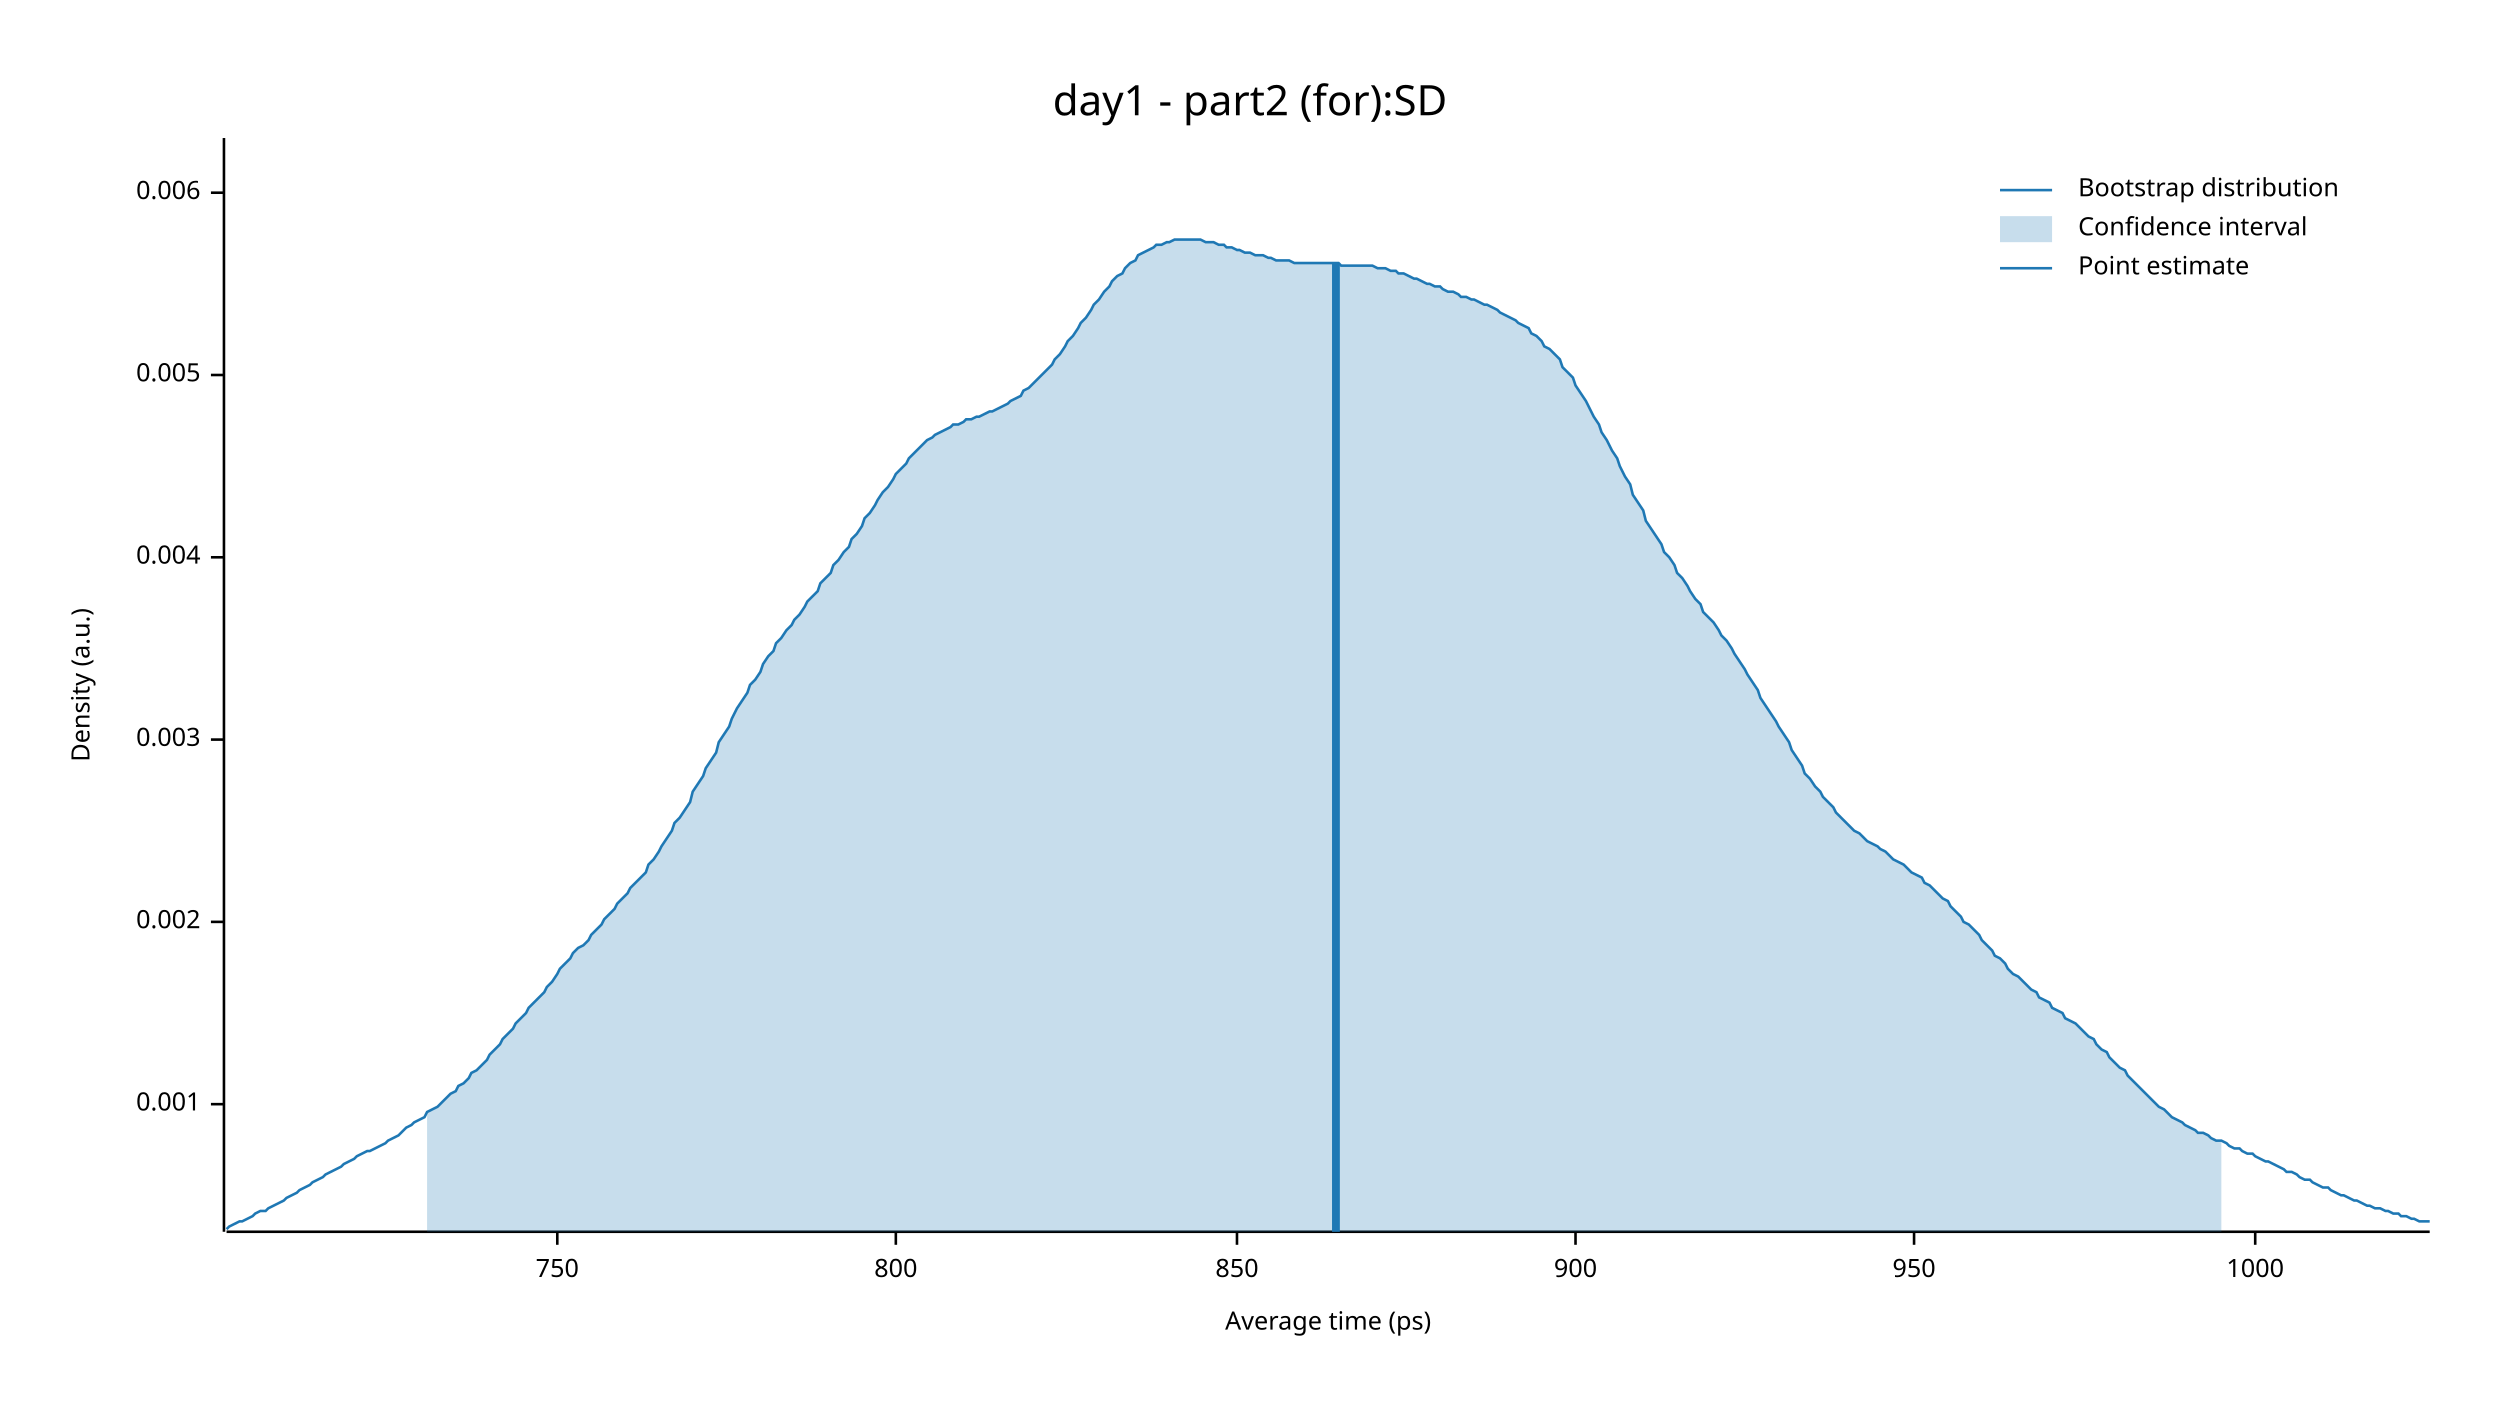
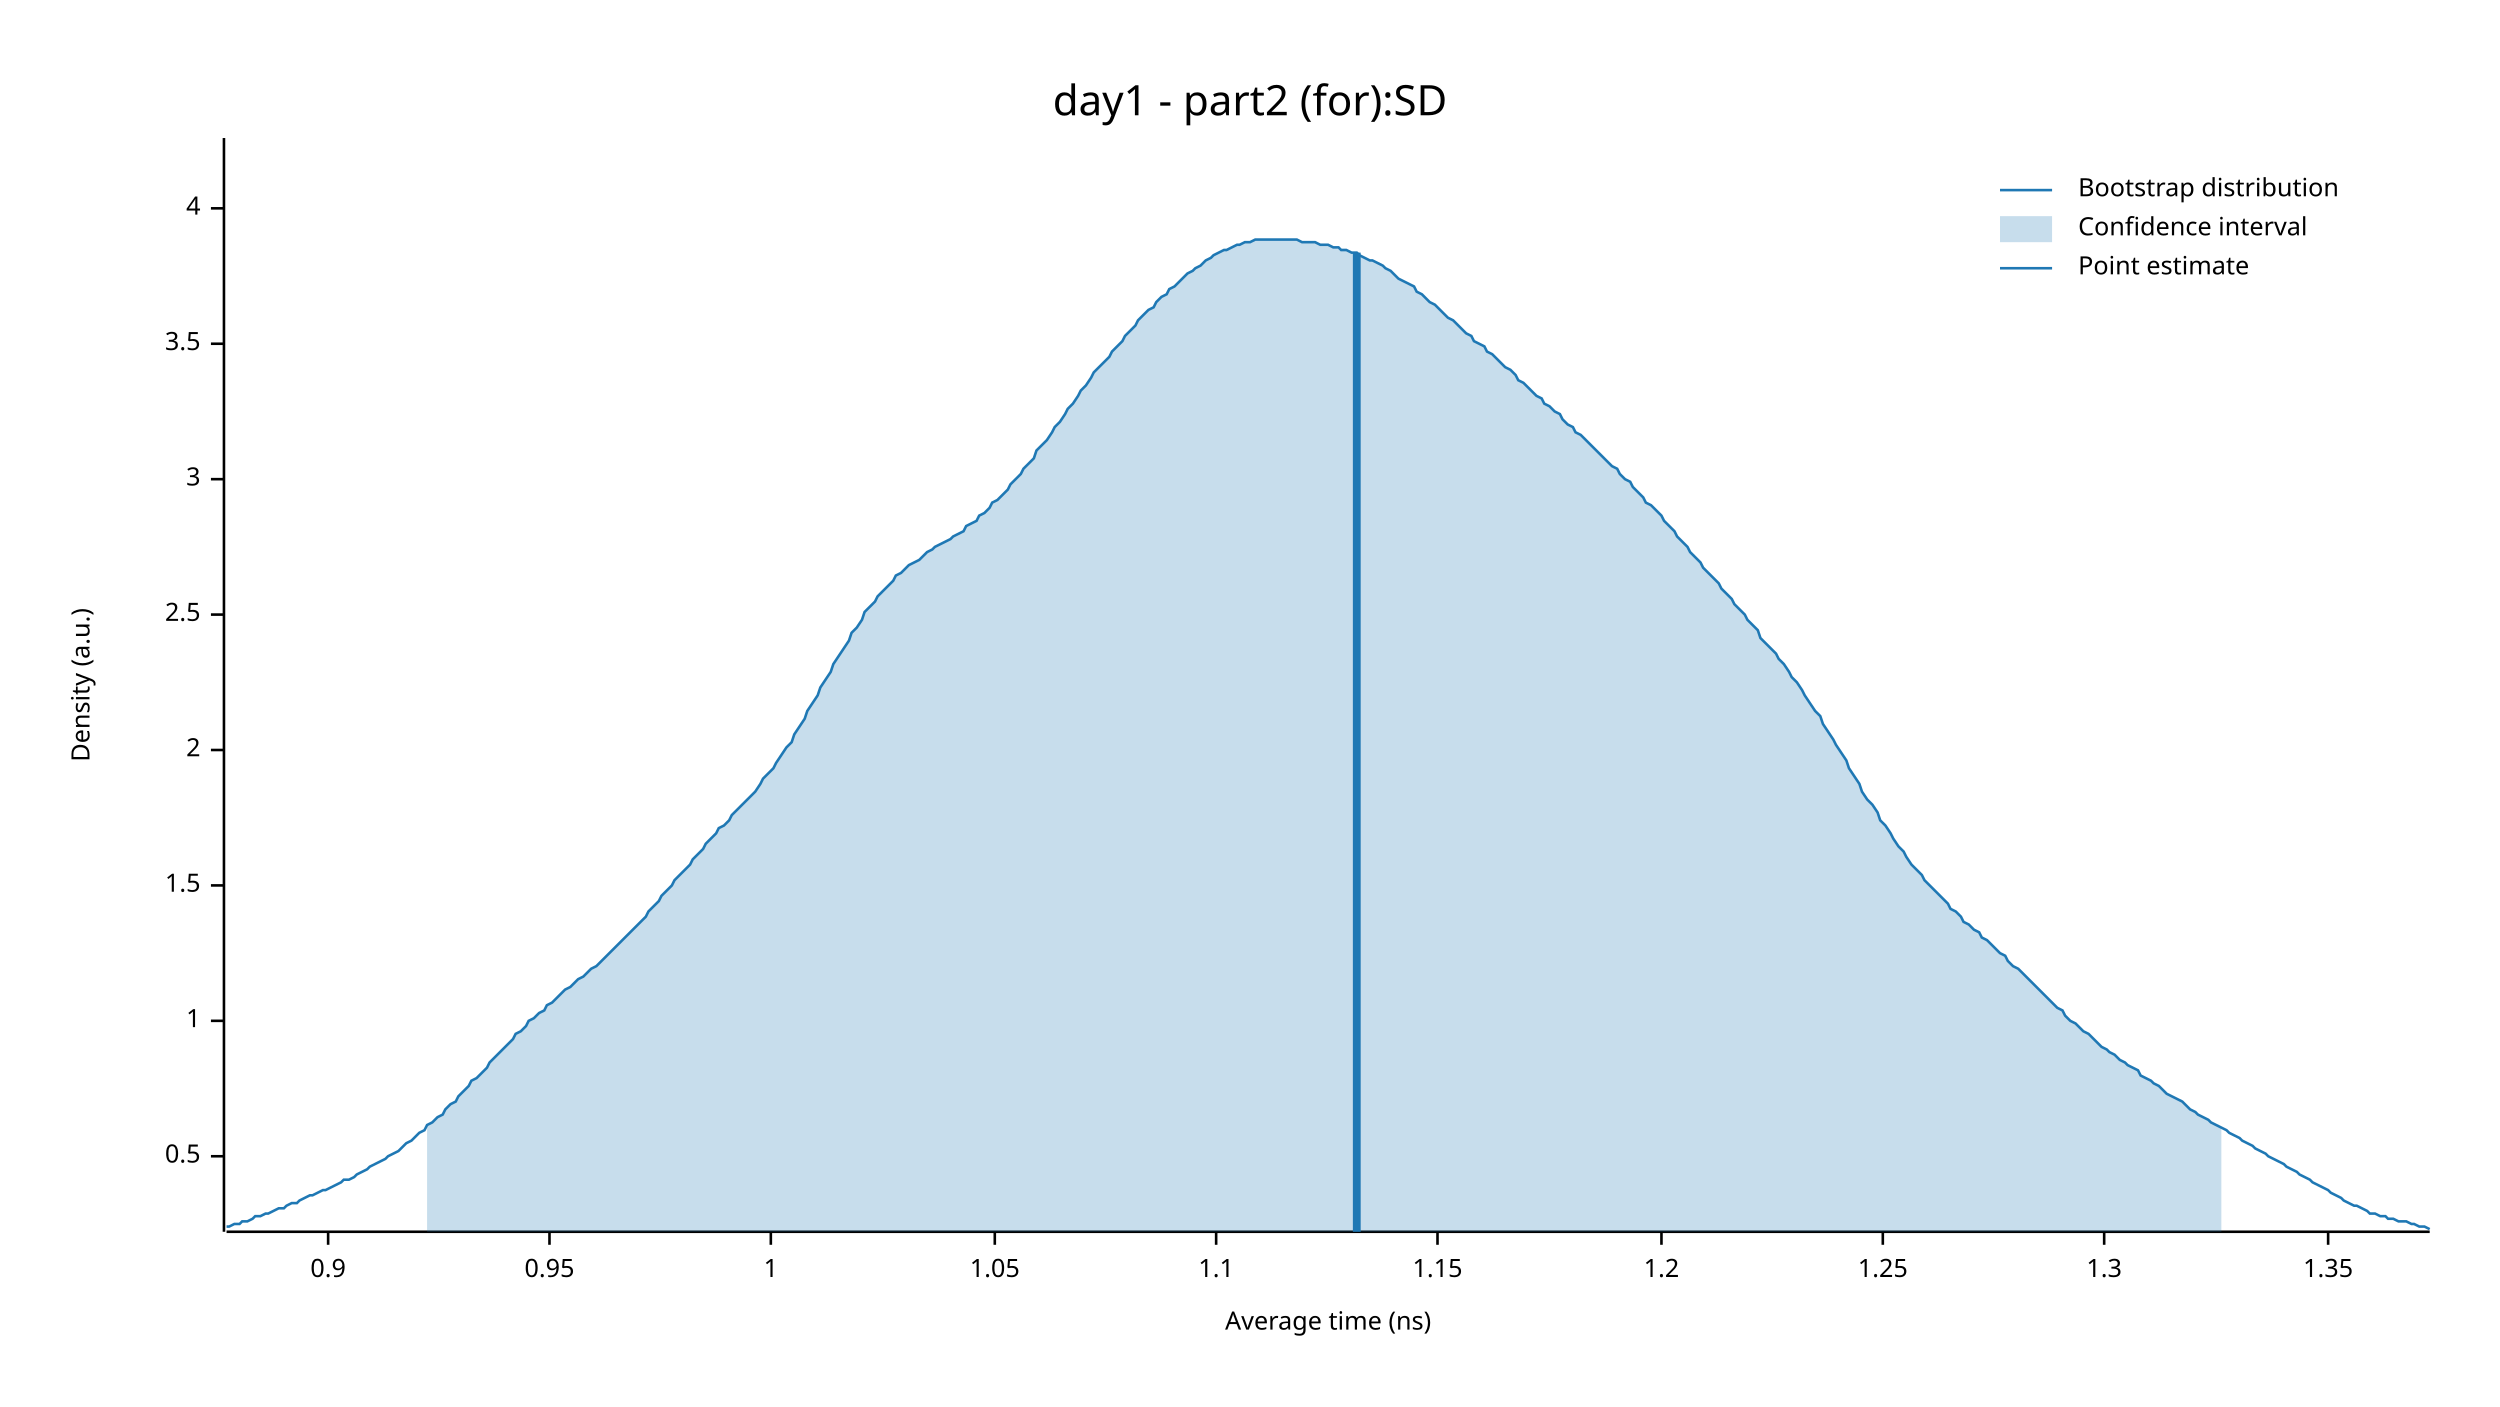
<svg xmlns="http://www.w3.org/2000/svg" width="960" height="540" viewBox="0 0 960 540">
  <text x="480" y="32" dy="0.76em" text-anchor="middle" font-family="sans-serif" font-size="16.129" opacity="1" fill="#000000">
day1 - part2 (for):SD
</text>
  <text x="27" y="263" dy="0.76em" text-anchor="middle" font-family="sans-serif" font-size="9.677" opacity="1" fill="#000000" transform="rotate(270, 27, 263)">
Density (a.u.)
</text>
  <text x="510" y="513" dy="-0.5ex" text-anchor="middle" font-family="sans-serif" font-size="9.677" opacity="1" fill="#000000">
- Average time (ps)
+ Average time (ns)
</text>
  <polyline fill="none" opacity="1" stroke="#000000" stroke-width="1" points="86,53 86,473 " />
-   <text x="77" y="424" dy="0.5ex" text-anchor="end" font-family="sans-serif" font-size="9.677" opacity="1" fill="#000000">
- 0.001
+   <text x="77" y="444" dy="0.5ex" text-anchor="end" font-family="sans-serif" font-size="9.677" opacity="1" fill="#000000">
+ 0.5
</text>
-   <polyline fill="none" opacity="1" stroke="#000000" stroke-width="1" points="81,424 86,424 " />
-   <text x="77" y="354" dy="0.5ex" text-anchor="end" font-family="sans-serif" font-size="9.677" opacity="1" fill="#000000">
- 0.002
+   <polyline fill="none" opacity="1" stroke="#000000" stroke-width="1" points="81,444 86,444 " />
+   <text x="77" y="392" dy="0.5ex" text-anchor="end" font-family="sans-serif" font-size="9.677" opacity="1" fill="#000000">
+ 1
</text>
-   <polyline fill="none" opacity="1" stroke="#000000" stroke-width="1" points="81,354 86,354 " />
-   <text x="77" y="284" dy="0.5ex" text-anchor="end" font-family="sans-serif" font-size="9.677" opacity="1" fill="#000000">
- 0.003
+   <polyline fill="none" opacity="1" stroke="#000000" stroke-width="1" points="81,392 86,392 " />
+   <text x="77" y="340" dy="0.5ex" text-anchor="end" font-family="sans-serif" font-size="9.677" opacity="1" fill="#000000">
+ 1.5
</text>
-   <polyline fill="none" opacity="1" stroke="#000000" stroke-width="1" points="81,284 86,284 " />
-   <text x="77" y="214" dy="0.5ex" text-anchor="end" font-family="sans-serif" font-size="9.677" opacity="1" fill="#000000">
- 0.004
+   <polyline fill="none" opacity="1" stroke="#000000" stroke-width="1" points="81,340 86,340 " />
+   <text x="77" y="288" dy="0.5ex" text-anchor="end" font-family="sans-serif" font-size="9.677" opacity="1" fill="#000000">
+ 2
</text>
-   <polyline fill="none" opacity="1" stroke="#000000" stroke-width="1" points="81,214 86,214 " />
-   <text x="77" y="144" dy="0.5ex" text-anchor="end" font-family="sans-serif" font-size="9.677" opacity="1" fill="#000000">
- 0.005
+   <polyline fill="none" opacity="1" stroke="#000000" stroke-width="1" points="81,288 86,288 " />
+   <text x="77" y="236" dy="0.5ex" text-anchor="end" font-family="sans-serif" font-size="9.677" opacity="1" fill="#000000">
+ 2.5
</text>
-   <polyline fill="none" opacity="1" stroke="#000000" stroke-width="1" points="81,144 86,144 " />
-   <text x="77" y="74" dy="0.5ex" text-anchor="end" font-family="sans-serif" font-size="9.677" opacity="1" fill="#000000">
- 0.006
+   <polyline fill="none" opacity="1" stroke="#000000" stroke-width="1" points="81,236 86,236 " />
+   <text x="77" y="184" dy="0.5ex" text-anchor="end" font-family="sans-serif" font-size="9.677" opacity="1" fill="#000000">
+ 3
</text>
-   <polyline fill="none" opacity="1" stroke="#000000" stroke-width="1" points="81,74 86,74 " />
+   <polyline fill="none" opacity="1" stroke="#000000" stroke-width="1" points="81,184 86,184 " />
+   <text x="77" y="132" dy="0.5ex" text-anchor="end" font-family="sans-serif" font-size="9.677" opacity="1" fill="#000000">
+ 3.5
+ </text>
+   <polyline fill="none" opacity="1" stroke="#000000" stroke-width="1" points="81,132 86,132 " />
+   <text x="77" y="80" dy="0.5ex" text-anchor="end" font-family="sans-serif" font-size="9.677" opacity="1" fill="#000000">
+ 4
+ </text>
+   <polyline fill="none" opacity="1" stroke="#000000" stroke-width="1" points="81,80 86,80 " />
  <polyline fill="none" opacity="1" stroke="#000000" stroke-width="1" points="87,473 933,473 " />
-   <text x="214" y="483" dy="0.76em" text-anchor="middle" font-family="sans-serif" font-size="9.677" opacity="1" fill="#000000">
- 750
+   <text x="126" y="483" dy="0.76em" text-anchor="middle" font-family="sans-serif" font-size="9.677" opacity="1" fill="#000000">
+ 0.9
</text>
-   <polyline fill="none" opacity="1" stroke="#000000" stroke-width="1" points="214,473 214,478 " />
-   <text x="344" y="483" dy="0.76em" text-anchor="middle" font-family="sans-serif" font-size="9.677" opacity="1" fill="#000000">
- 800
+   <polyline fill="none" opacity="1" stroke="#000000" stroke-width="1" points="126,473 126,478 " />
+   <text x="211" y="483" dy="0.76em" text-anchor="middle" font-family="sans-serif" font-size="9.677" opacity="1" fill="#000000">
+ 0.95
</text>
-   <polyline fill="none" opacity="1" stroke="#000000" stroke-width="1" points="344,473 344,478 " />
-   <text x="475" y="483" dy="0.76em" text-anchor="middle" font-family="sans-serif" font-size="9.677" opacity="1" fill="#000000">
- 850
+   <polyline fill="none" opacity="1" stroke="#000000" stroke-width="1" points="211,473 211,478 " />
+   <text x="296" y="483" dy="0.76em" text-anchor="middle" font-family="sans-serif" font-size="9.677" opacity="1" fill="#000000">
+ 1
</text>
-   <polyline fill="none" opacity="1" stroke="#000000" stroke-width="1" points="475,473 475,478 " />
-   <text x="605" y="483" dy="0.76em" text-anchor="middle" font-family="sans-serif" font-size="9.677" opacity="1" fill="#000000">
- 900
+   <polyline fill="none" opacity="1" stroke="#000000" stroke-width="1" points="296,473 296,478 " />
+   <text x="382" y="483" dy="0.76em" text-anchor="middle" font-family="sans-serif" font-size="9.677" opacity="1" fill="#000000">
+ 1.05
</text>
-   <polyline fill="none" opacity="1" stroke="#000000" stroke-width="1" points="605,473 605,478 " />
-   <text x="735" y="483" dy="0.76em" text-anchor="middle" font-family="sans-serif" font-size="9.677" opacity="1" fill="#000000">
- 950
+   <polyline fill="none" opacity="1" stroke="#000000" stroke-width="1" points="382,473 382,478 " />
+   <text x="467" y="483" dy="0.76em" text-anchor="middle" font-family="sans-serif" font-size="9.677" opacity="1" fill="#000000">
+ 1.1
</text>
-   <polyline fill="none" opacity="1" stroke="#000000" stroke-width="1" points="735,473 735,478 " />
-   <text x="866" y="483" dy="0.76em" text-anchor="middle" font-family="sans-serif" font-size="9.677" opacity="1" fill="#000000">
- 1000
+   <polyline fill="none" opacity="1" stroke="#000000" stroke-width="1" points="467,473 467,478 " />
+   <text x="552" y="483" dy="0.76em" text-anchor="middle" font-family="sans-serif" font-size="9.677" opacity="1" fill="#000000">
+ 1.15
</text>
-   <polyline fill="none" opacity="1" stroke="#000000" stroke-width="1" points="866,473 866,478 " />
-   <polyline fill="none" opacity="1" stroke="#1F78B4" stroke-width="1" points="87,472 88,471 90,470 92,469 93,469 95,468 97,467 98,466 100,465 102,465 103,464 105,463 107,462 109,461 110,460 112,459 114,458 115,457 117,456 119,455 120,454 122,453 124,452 125,451 127,450 129,449 131,448 132,447 134,446 136,445 137,444 139,443 141,442 142,442 144,441 146,440 148,439 149,438 151,437 153,436 154,435 156,433 158,432 159,431 161,430 163,429 164,427 166,426 168,425 170,423 171,422 173,420 175,419 176,417 178,416 180,414 181,412 183,411 185,409 187,407 188,405 190,403 192,401 193,399 195,397 197,395 198,393 200,391 202,389 203,387 205,385 207,383 209,381 210,379 212,377 214,374 215,372 217,370 219,368 220,366 222,364 224,363 226,361 227,359 229,357 231,355 232,353 234,351 236,349 237,347 239,345 241,343 242,341 244,339 246,337 248,335 249,332 251,330 253,327 254,325 256,322 258,319 259,316 261,314 263,311 265,308 266,304 268,301 270,298 271,295 273,292 275,289 276,285 278,282 280,279 281,276 283,272 285,269 287,266 288,263 290,261 292,258 293,255 295,252 297,250 298,247 300,245 302,242 304,240 305,238 307,236 309,233 310,231 312,229 314,227 315,224 317,222 319,220 320,217 322,215 324,212 326,210 327,207 329,205 331,202 332,199 334,197 336,194 337,192 339,189 341,187 343,184 344,182 346,180 348,178 349,176 351,174 353,172 354,171 356,169 358,168 359,167 361,166 363,165 365,164 366,163 368,163 370,162 371,161 373,161 375,160 376,160 378,159 380,158 381,158 383,157 385,156 387,155 388,154 390,153 392,152 393,150 395,149 397,147 398,146 400,144 402,142 404,140 405,138 407,136 409,133 410,131 412,129 414,126 415,124 417,122 419,119 420,117 422,115 424,112 426,110 427,108 429,106 431,105 432,103 434,101 436,100 437,98 439,97 441,96 443,95 444,94 446,94 448,93 449,93 451,92 453,92 454,92 456,92 458,92 459,92 461,92 463,93 465,93 466,93 468,94 470,94 471,95 473,95 475,96 476,96 478,97 480,97 482,98 483,98 485,98 487,99 488,99 490,100 492,100 493,100 495,100 497,101 498,101 500,101 502,101 504,101 505,101 507,101 509,101 510,101 512,101 514,101 515,102 517,102 519,102 521,102 522,102 524,102 526,102 527,102 529,103 531,103 532,103 534,104 536,104 537,105 539,105 541,106 543,107 544,107 546,108 548,109 549,109 551,110 553,110 554,111 556,112 558,112 560,113 561,114 563,114 565,115 566,115 568,116 570,117 571,117 573,118 575,119 576,120 578,121 580,122 582,123 583,124 585,125 587,126 588,128 590,129 592,131 593,133 595,134 597,136 599,138 600,141 602,143 604,145 605,148 607,151 609,154 610,156 612,160 614,163 615,166 617,169 619,173 621,176 622,179 624,183 626,186 627,190 629,193 631,196 632,200 634,203 636,206 638,209 639,212 641,214 643,217 644,220 646,222 648,225 649,227 651,230 653,232 654,235 656,237 658,239 660,242 661,244 663,246 665,249 666,251 668,254 670,257 671,259 673,262 675,265 676,268 678,271 680,274 682,277 683,279 685,282 687,285 688,288 690,291 692,294 693,297 695,299 697,302 699,304 700,306 702,308 704,310 705,312 707,314 709,316 710,317 712,319 714,320 715,321 717,323 719,324 721,325 722,326 724,327 726,329 727,330 729,331 731,332 732,333 734,335 736,336 738,337 739,339 741,340 743,342 744,343 746,345 748,346 749,348 751,350 753,352 754,354 756,355 758,357 760,359 761,361 763,363 765,365 766,367 768,368 770,370 771,372 773,374 775,375 777,377 778,378 780,380 782,381 783,383 785,384 787,385 788,387 790,388 792,389 793,391 795,392 797,393 799,395 800,396 802,398 804,399 805,401 807,403 809,404 810,406 812,408 814,410 816,411 817,413 819,415 821,417 822,418 824,420 826,422 827,423 829,425 831,426 832,427 834,429 836,430 838,431 839,432 841,433 843,434 844,435 846,435 848,436 849,437 851,438 853,438 855,439 856,440 858,441 860,441 861,442 863,443 865,443 866,444 868,445 870,446 871,446 873,447 875,448 877,449 878,450 880,450 882,451 883,452 885,453 887,453 888,454 890,455 892,456 894,456 895,457 897,458 899,459 900,459 902,460 904,461 905,461 907,462 909,463 910,463 912,464 914,464 916,465 917,465 919,466 921,466 922,467 924,467 926,468 927,468 929,469 931,469 933,469 " />
-   <polygon opacity="0.25" fill="#1F78B4" points="164,427 166,426 168,425 170,423 171,422 173,420 175,419 176,417 178,416 180,414 181,412 183,411 185,409 187,407 188,405 190,403 192,401 193,399 195,397 197,395 198,393 200,391 202,389 203,387 205,385 207,383 209,381 210,379 212,377 214,374 215,372 217,370 219,368 220,366 222,364 224,363 226,361 227,359 229,357 231,355 232,353 234,351 236,349 237,347 239,345 241,343 242,341 244,339 246,337 248,335 249,332 251,330 253,327 254,325 256,322 258,319 259,316 261,314 263,311 265,308 266,304 268,301 270,298 271,295 273,292 275,289 276,285 278,282 280,279 281,276 283,272 285,269 287,266 288,263 290,261 292,258 293,255 295,252 297,250 298,247 300,245 302,242 304,240 305,238 307,236 309,233 310,231 312,229 314,227 315,224 317,222 319,220 320,217 322,215 324,212 326,210 327,207 329,205 331,202 332,199 334,197 336,194 337,192 339,189 341,187 343,184 344,182 346,180 348,178 349,176 351,174 353,172 354,171 356,169 358,168 359,167 361,166 363,165 365,164 366,163 368,163 370,162 371,161 373,161 375,160 376,160 378,159 380,158 381,158 383,157 385,156 387,155 388,154 390,153 392,152 393,150 395,149 397,147 398,146 400,144 402,142 404,140 405,138 407,136 409,133 410,131 412,129 414,126 415,124 417,122 419,119 420,117 422,115 424,112 426,110 427,108 429,106 431,105 432,103 434,101 436,100 437,98 439,97 441,96 443,95 444,94 446,94 448,93 449,93 451,92 453,92 454,92 456,92 458,92 459,92 461,92 463,93 465,93 466,93 468,94 470,94 471,95 473,95 475,96 476,96 478,97 480,97 482,98 483,98 485,98 487,99 488,99 490,100 492,100 493,100 495,100 497,101 498,101 500,101 502,101 504,101 505,101 507,101 509,101 510,101 512,101 514,101 515,102 517,102 519,102 521,102 522,102 524,102 526,102 527,102 529,103 531,103 532,103 534,104 536,104 537,105 539,105 541,106 543,107 544,107 546,108 548,109 549,109 551,110 553,110 554,111 556,112 558,112 560,113 561,114 563,114 565,115 566,115 568,116 570,117 571,117 573,118 575,119 576,120 578,121 580,122 582,123 583,124 585,125 587,126 588,128 590,129 592,131 593,133 595,134 597,136 599,138 600,141 602,143 604,145 605,148 607,151 609,154 610,156 612,160 614,163 615,166 617,169 619,173 621,176 622,179 624,183 626,186 627,190 629,193 631,196 632,200 634,203 636,206 638,209 639,212 641,214 643,217 644,220 646,222 648,225 649,227 651,230 653,232 654,235 656,237 658,239 660,242 661,244 663,246 665,249 666,251 668,254 670,257 671,259 673,262 675,265 676,268 678,271 680,274 682,277 683,279 685,282 687,285 688,288 690,291 692,294 693,297 695,299 697,302 699,304 700,306 702,308 704,310 705,312 707,314 709,316 710,317 712,319 714,320 715,321 717,323 719,324 721,325 722,326 724,327 726,329 727,330 729,331 731,332 732,333 734,335 736,336 738,337 739,339 741,340 743,342 744,343 746,345 748,346 749,348 751,350 753,352 754,354 756,355 758,357 760,359 761,361 763,363 765,365 766,367 768,368 770,370 771,372 773,374 775,375 777,377 778,378 780,380 782,381 783,383 785,384 787,385 788,387 790,388 792,389 793,391 795,392 797,393 799,395 800,396 802,398 804,399 805,401 807,403 809,404 810,406 812,408 814,410 816,411 817,413 819,415 821,417 822,418 824,420 826,422 827,423 829,425 831,426 832,427 834,429 836,430 838,431 839,432 841,433 843,434 844,435 846,435 848,436 849,437 851,438 853,438 853,473 164,473 " />
-   <polyline fill="none" opacity="1" stroke="#1F78B4" stroke-width="3" points="513,473 513,101 " />
+   <polyline fill="none" opacity="1" stroke="#000000" stroke-width="1" points="552,473 552,478 " />
+   <text x="638" y="483" dy="0.76em" text-anchor="middle" font-family="sans-serif" font-size="9.677" opacity="1" fill="#000000">
+ 1.2
+ </text>
+   <polyline fill="none" opacity="1" stroke="#000000" stroke-width="1" points="638,473 638,478 " />
+   <text x="723" y="483" dy="0.76em" text-anchor="middle" font-family="sans-serif" font-size="9.677" opacity="1" fill="#000000">
+ 1.25
+ </text>
+   <polyline fill="none" opacity="1" stroke="#000000" stroke-width="1" points="723,473 723,478 " />
+   <text x="808" y="483" dy="0.76em" text-anchor="middle" font-family="sans-serif" font-size="9.677" opacity="1" fill="#000000">
+ 1.3
+ </text>
+   <polyline fill="none" opacity="1" stroke="#000000" stroke-width="1" points="808,473 808,478 " />
+   <text x="894" y="483" dy="0.76em" text-anchor="middle" font-family="sans-serif" font-size="9.677" opacity="1" fill="#000000">
+ 1.35
+ </text>
+   <polyline fill="none" opacity="1" stroke="#000000" stroke-width="1" points="894,473 894,478 " />
+   <polyline fill="none" opacity="1" stroke="#1F78B4" stroke-width="1" points="87,471 88,471 90,470 92,470 93,469 95,469 97,468 98,467 100,467 102,466 103,466 105,465 107,464 109,464 110,463 112,462 114,462 115,461 117,460 119,459 120,459 122,458 124,457 125,457 127,456 129,455 131,454 132,453 134,453 136,452 137,451 139,450 141,449 142,448 144,447 146,446 148,445 149,444 151,443 153,442 154,441 156,439 158,438 159,437 161,435 163,434 164,432 166,431 168,429 170,428 171,426 173,424 175,423 176,421 178,419 180,417 181,415 183,414 185,412 187,410 188,408 190,406 192,404 193,403 195,401 197,399 198,397 200,396 202,394 203,392 205,391 207,389 209,388 210,386 212,385 214,383 215,382 217,380 219,379 220,378 222,376 224,375 226,373 227,372 229,371 231,369 232,368 234,366 236,364 237,363 239,361 241,359 242,358 244,356 246,354 248,352 249,350 251,348 253,346 254,344 256,342 258,340 259,338 261,336 263,334 265,332 266,330 268,328 270,326 271,324 273,322 275,320 276,318 278,317 280,315 281,313 283,311 285,309 287,307 288,306 290,304 292,301 293,299 295,297 297,295 298,293 300,290 302,287 304,285 305,282 307,279 309,276 310,273 312,270 314,267 315,264 317,261 319,258 320,255 322,252 324,249 326,246 327,243 329,241 331,238 332,235 334,233 336,231 337,229 339,227 341,225 343,223 344,221 346,220 348,218 349,217 351,216 353,215 354,214 356,212 358,211 359,210 361,209 363,208 365,207 366,206 368,205 370,204 371,202 373,201 375,200 376,198 378,197 380,195 381,193 383,192 385,190 387,188 388,186 390,184 392,182 393,180 395,178 397,176 398,173 400,171 402,169 404,166 405,164 407,162 409,159 410,157 412,155 414,152 415,150 417,148 419,145 420,143 422,141 424,139 426,137 427,135 429,133 431,131 432,129 434,127 436,125 437,123 439,121 441,119 443,118 444,116 446,114 448,113 449,111 451,110 453,108 454,107 456,105 458,104 459,103 461,102 463,100 465,99 466,98 468,97 470,96 471,96 473,95 475,94 476,94 478,93 480,93 482,92 483,92 485,92 487,92 488,92 490,92 492,92 493,92 495,92 497,92 498,92 500,93 502,93 504,93 505,93 507,94 509,94 510,94 512,95 514,95 515,96 517,96 519,97 521,97 522,98 524,99 526,100 527,100 529,101 531,102 532,103 534,104 536,106 537,107 539,108 541,109 543,110 544,112 546,113 548,115 549,116 551,117 553,119 554,120 556,122 558,123 560,125 561,126 563,128 565,129 566,131 568,132 570,133 571,135 573,136 575,138 576,139 578,141 580,142 582,144 583,146 585,147 587,149 588,150 590,152 592,153 593,155 595,156 597,158 599,159 600,161 602,163 604,164 605,166 607,167 609,169 610,170 612,172 614,174 615,175 617,177 619,179 621,180 622,182 624,184 626,185 627,187 629,189 631,191 632,193 634,194 636,196 638,198 639,200 641,202 643,204 644,206 646,208 648,210 649,212 651,214 653,216 654,218 656,220 658,222 660,224 661,226 663,228 665,230 666,232 668,234 670,236 671,238 673,240 675,242 676,245 678,247 680,249 682,251 683,253 685,255 687,258 688,260 690,262 692,265 693,267 695,270 697,273 699,275 700,278 702,281 704,284 705,286 707,289 709,292 710,295 712,298 714,301 715,304 717,307 719,309 721,312 722,315 724,317 726,320 727,322 729,325 731,327 732,329 734,332 736,334 738,336 739,338 741,340 743,342 744,343 746,345 748,347 749,349 751,350 753,352 754,354 756,355 758,357 760,358 761,360 763,361 765,363 766,364 768,366 770,367 771,369 773,371 775,372 777,374 778,375 780,377 782,379 783,380 785,382 787,384 788,385 790,387 792,388 793,390 795,392 797,393 799,395 800,396 802,397 804,399 805,400 807,402 809,403 810,404 812,405 814,407 816,408 817,409 819,410 821,411 822,413 824,414 826,415 827,416 829,417 831,419 832,420 834,421 836,422 838,423 839,424 841,426 843,427 844,428 846,429 848,430 849,431 851,432 853,433 855,434 856,435 858,436 860,437 861,438 863,439 865,440 866,441 868,442 870,443 871,444 873,445 875,446 877,447 878,448 880,449 882,450 883,451 885,452 887,453 888,454 890,455 892,456 894,457 895,458 897,459 899,460 900,461 902,462 904,463 905,463 907,464 909,465 910,466 912,466 914,467 916,467 917,468 919,468 921,469 922,469 924,469 926,470 927,470 929,471 931,471 933,472 " />
+   <polygon opacity="0.25" fill="#1F78B4" points="164,432 166,431 168,429 170,428 171,426 173,424 175,423 176,421 178,419 180,417 181,415 183,414 185,412 187,410 188,408 190,406 192,404 193,403 195,401 197,399 198,397 200,396 202,394 203,392 205,391 207,389 209,388 210,386 212,385 214,383 215,382 217,380 219,379 220,378 222,376 224,375 226,373 227,372 229,371 231,369 232,368 234,366 236,364 237,363 239,361 241,359 242,358 244,356 246,354 248,352 249,350 251,348 253,346 254,344 256,342 258,340 259,338 261,336 263,334 265,332 266,330 268,328 270,326 271,324 273,322 275,320 276,318 278,317 280,315 281,313 283,311 285,309 287,307 288,306 290,304 292,301 293,299 295,297 297,295 298,293 300,290 302,287 304,285 305,282 307,279 309,276 310,273 312,270 314,267 315,264 317,261 319,258 320,255 322,252 324,249 326,246 327,243 329,241 331,238 332,235 334,233 336,231 337,229 339,227 341,225 343,223 344,221 346,220 348,218 349,217 351,216 353,215 354,214 356,212 358,211 359,210 361,209 363,208 365,207 366,206 368,205 370,204 371,202 373,201 375,200 376,198 378,197 380,195 381,193 383,192 385,190 387,188 388,186 390,184 392,182 393,180 395,178 397,176 398,173 400,171 402,169 404,166 405,164 407,162 409,159 410,157 412,155 414,152 415,150 417,148 419,145 420,143 422,141 424,139 426,137 427,135 429,133 431,131 432,129 434,127 436,125 437,123 439,121 441,119 443,118 444,116 446,114 448,113 449,111 451,110 453,108 454,107 456,105 458,104 459,103 461,102 463,100 465,99 466,98 468,97 470,96 471,96 473,95 475,94 476,94 478,93 480,93 482,92 483,92 485,92 487,92 488,92 490,92 492,92 493,92 495,92 497,92 498,92 500,93 502,93 504,93 505,93 507,94 509,94 510,94 512,95 514,95 515,96 517,96 519,97 521,97 522,98 524,99 526,100 527,100 529,101 531,102 532,103 534,104 536,106 537,107 539,108 541,109 543,110 544,112 546,113 548,115 549,116 551,117 553,119 554,120 556,122 558,123 560,125 561,126 563,128 565,129 566,131 568,132 570,133 571,135 573,136 575,138 576,139 578,141 580,142 582,144 583,146 585,147 587,149 588,150 590,152 592,153 593,155 595,156 597,158 599,159 600,161 602,163 604,164 605,166 607,167 609,169 610,170 612,172 614,174 615,175 617,177 619,179 621,180 622,182 624,184 626,185 627,187 629,189 631,191 632,193 634,194 636,196 638,198 639,200 641,202 643,204 644,206 646,208 648,210 649,212 651,214 653,216 654,218 656,220 658,222 660,224 661,226 663,228 665,230 666,232 668,234 670,236 671,238 673,240 675,242 676,245 678,247 680,249 682,251 683,253 685,255 687,258 688,260 690,262 692,265 693,267 695,270 697,273 699,275 700,278 702,281 704,284 705,286 707,289 709,292 710,295 712,298 714,301 715,304 717,307 719,309 721,312 722,315 724,317 726,320 727,322 729,325 731,327 732,329 734,332 736,334 738,336 739,338 741,340 743,342 744,343 746,345 748,347 749,349 751,350 753,352 754,354 756,355 758,357 760,358 761,360 763,361 765,363 766,364 768,366 770,367 771,369 773,371 775,372 777,374 778,375 780,377 782,379 783,380 785,382 787,384 788,385 790,387 792,388 793,390 795,392 797,393 799,395 800,396 802,397 804,399 805,400 807,402 809,403 810,404 812,405 814,407 816,408 817,409 819,410 821,411 822,413 824,414 826,415 827,416 829,417 831,419 832,420 834,421 836,422 838,423 839,424 841,426 843,427 844,428 846,429 848,430 849,431 851,432 853,433 853,473 164,473 " />
+   <polyline fill="none" opacity="1" stroke="#1F78B4" stroke-width="3" points="521,473 521,97 " />
  <text x="798" y="68" dy="0.76em" text-anchor="start" font-family="sans-serif" font-size="9.677" opacity="1" fill="#000000">
Bootstrap distribution
</text>
  <text x="798" y="83" dy="0.76em" text-anchor="start" font-family="sans-serif" font-size="9.677" opacity="1" fill="#000000">
Confidence interval
</text>
  <text x="798" y="98" dy="0.76em" text-anchor="start" font-family="sans-serif" font-size="9.677" opacity="1" fill="#000000">
Point estimate
</text>
  <polyline fill="none" opacity="1" stroke="#1F78B4" stroke-width="1" points="768,73 788,73 " />
  <rect x="768" y="83" width="20" height="10" opacity="0.25" fill="#1F78B4" stroke="none" />
  <polyline fill="none" opacity="1" stroke="#1F78B4" stroke-width="1" points="768,103 788,103 " />
</svg>
